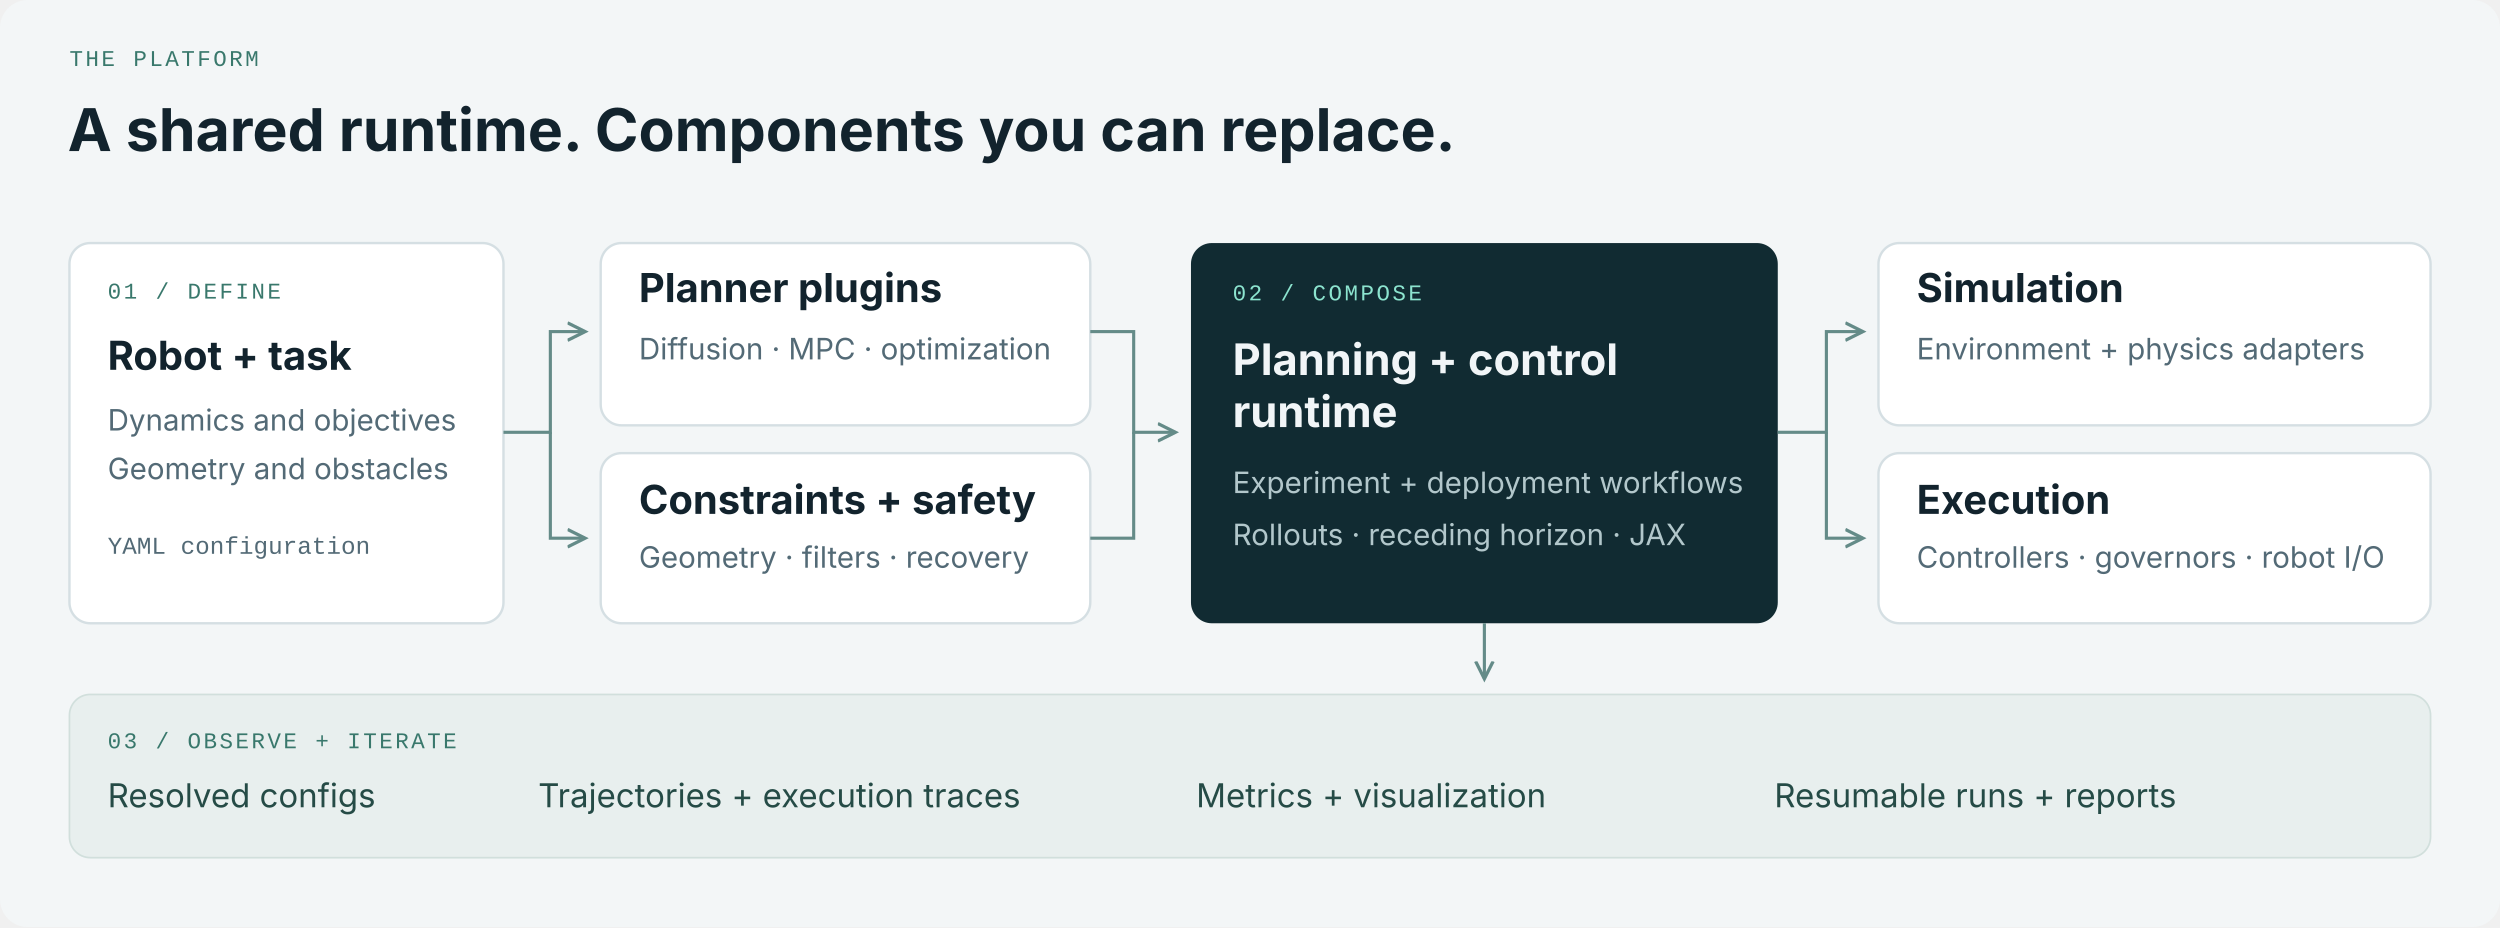
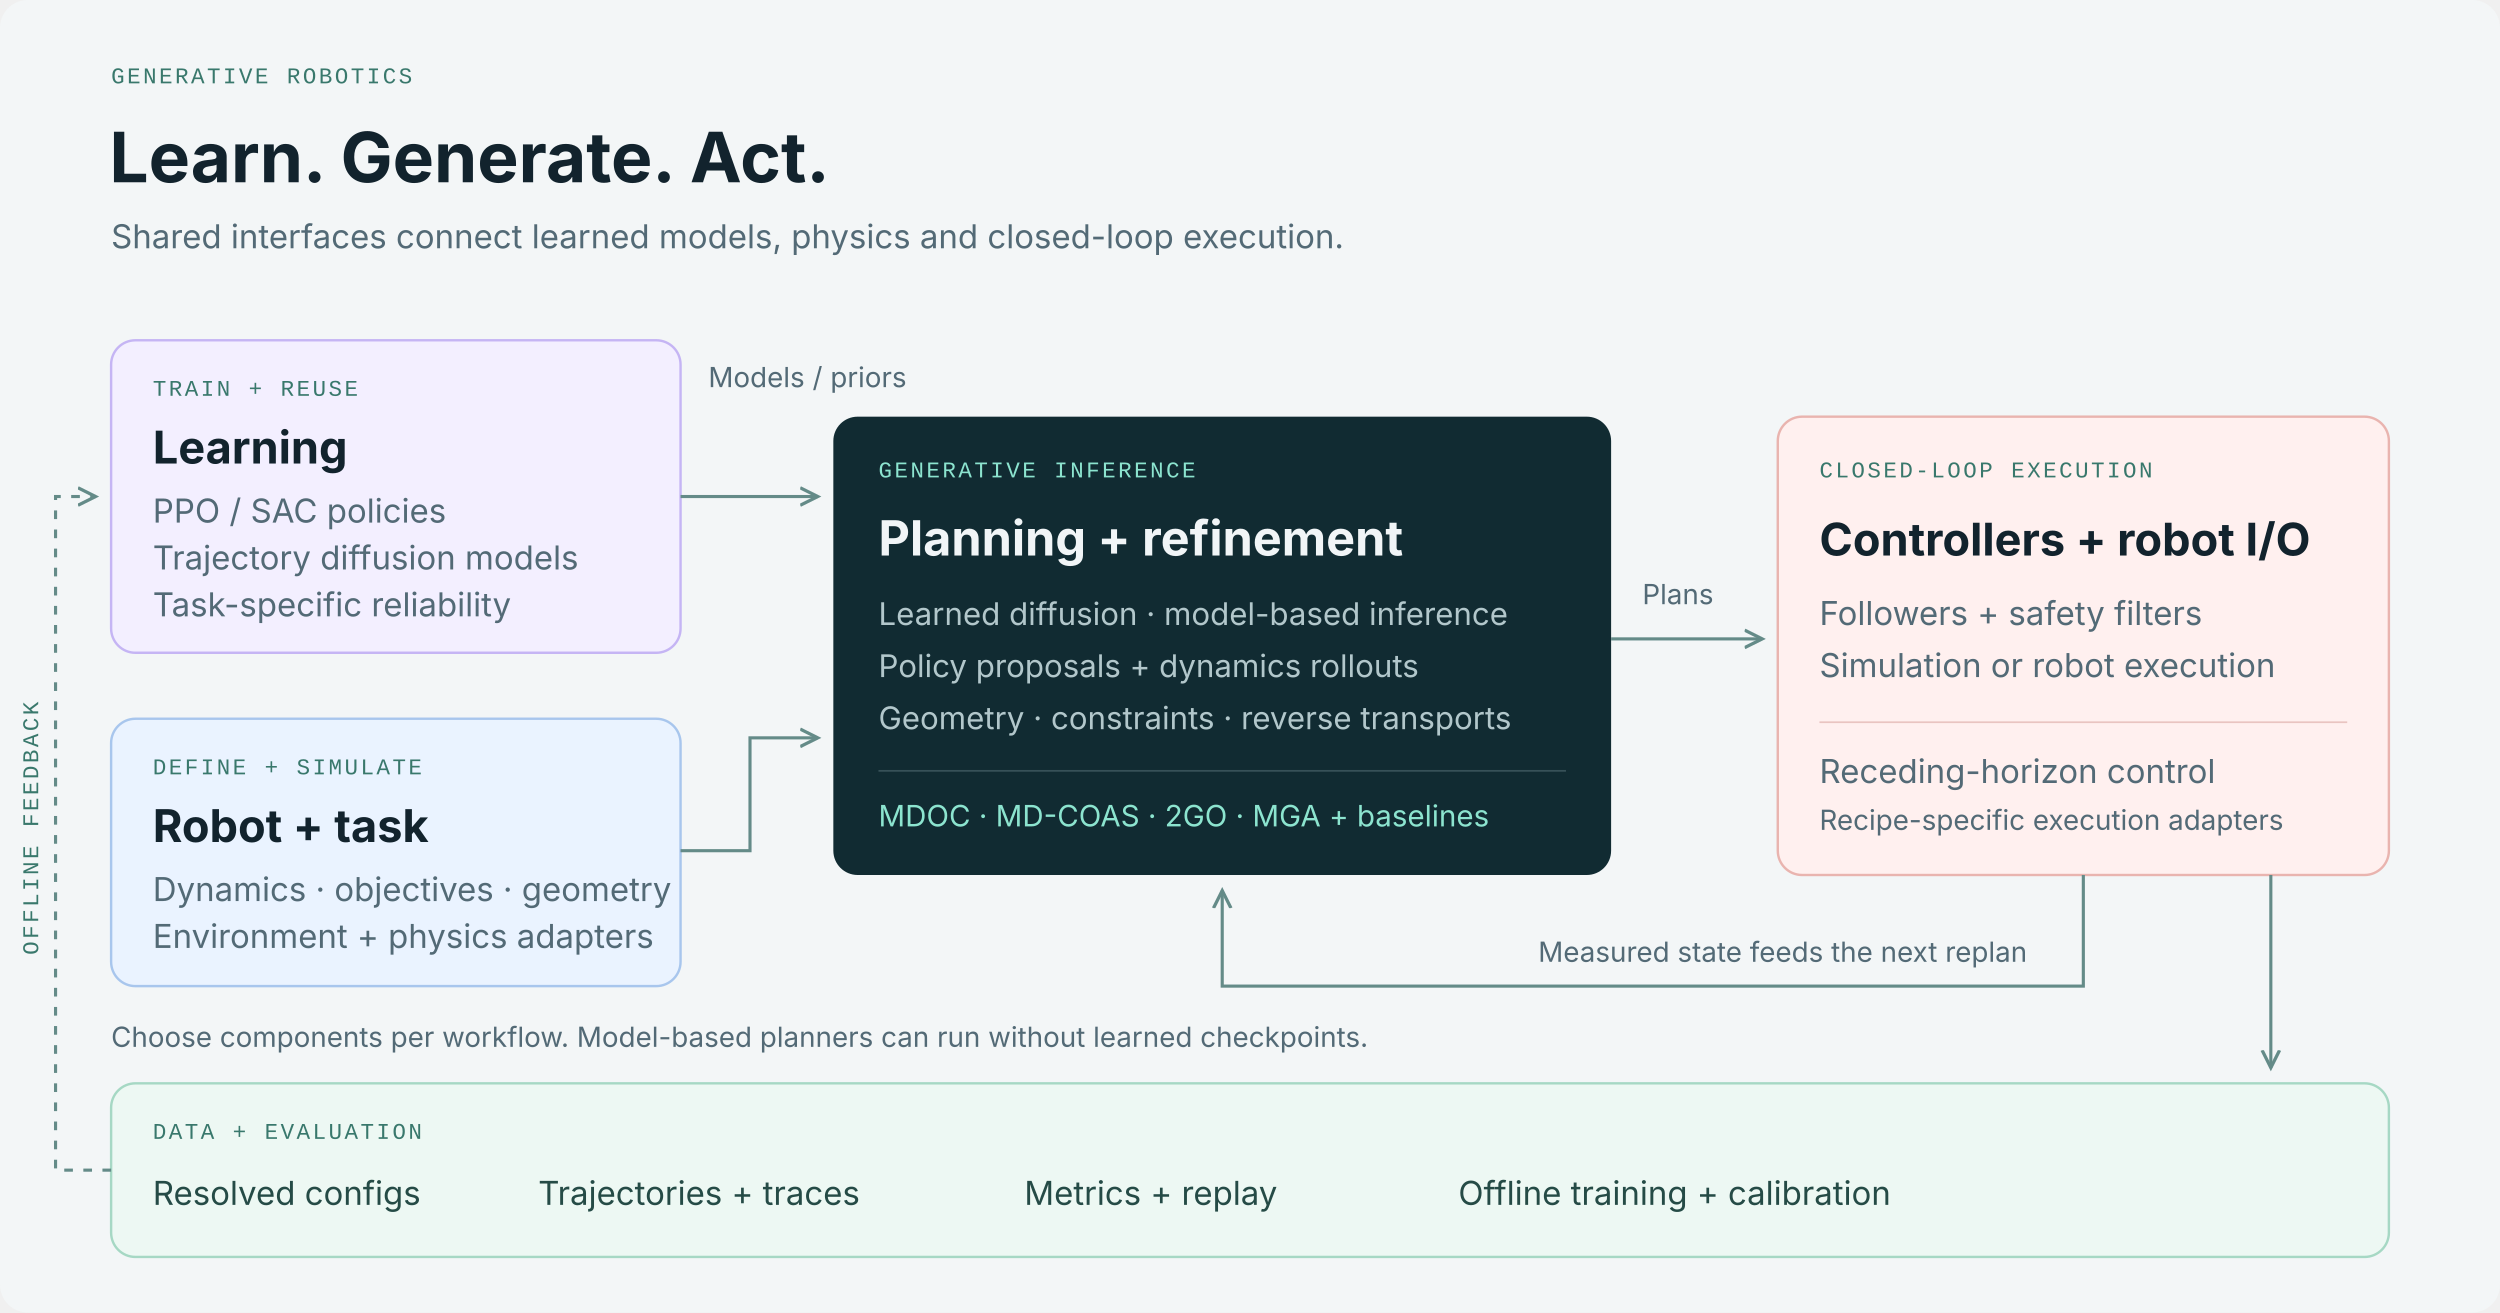
- <svg xmlns="http://www.w3.org/2000/svg" width="1440" height="534" viewBox="0 0 1440 534" role="img" aria-labelledby="title desc">
+ <svg xmlns="http://www.w3.org/2000/svg" width="1440" height="756" viewBox="0 0 1440 756" role="img" aria-labelledby="title desc">
  <defs>
    <marker id="arrow" viewBox="0 0 10 10" refX="8" refY="5" markerWidth="7" markerHeight="7" orient="auto-start-reverse">
      <path d="M0 1L8 5L0 9" fill="none" stroke="#648B88" stroke-width="1.5" />
    </marker>
    <style>
      .sans {font-family:Inter,-apple-system,BlinkMacSystemFont,"Segoe UI",Arial,sans-serif}
      .mono {font-family:"SFMono-Regular",Consolas,"Liberation Mono",monospace}
      .eyebrow {font-size:13px;letter-spacing:1.4px;fill:#39786C}
-       .heading {font-size:34px;font-weight:650;fill:#12232D}
-       .label {font-size:23px;font-weight:650;fill:#12232D}
-       .body {font-size:17px;fill:#536A76}
-       .small {font-size:14px;fill:#536A76}
-       .box {fill:#FFF;stroke:#D5DFE3;stroke-width:1.4}
+       .heading {font-size:40px;font-weight:650;fill:#12232D}
+       .label {font-size:26px;font-weight:650;fill:#12232D}
+       .body {font-size:19px;fill:#536A76}
+       .small {font-size:16px;fill:#536A76}
+       .box {stroke-width:1.4}
+       .learning {fill:#F3EFFF;stroke:#C5B5F4}
+       .task {fill:#EAF3FF;stroke:#A8C6ED}
+       .execution {fill:#FFF0EF;stroke:#E9B4AF}
      .flow {fill:none;stroke:#648B88;stroke-width:1.8;marker-end:url(#arrow)}
    </style>
  </defs>
-   <rect width="1440" height="534" rx="16" fill="#F3F6F7" />
-   <text x="40" y="38" class="mono eyebrow">THE PLATFORM</text>
-   <text x="39" y="87" class="sans heading">A shared runtime. Components you can replace.</text>
-   <rect x="40" y="140" width="250" height="219" rx="12" class="box" />
-   <text x="62" y="172" class="mono eyebrow">01 / DEFINE</text>
-   <text x="62" y="213" class="sans label">Robot + task</text>
-   <text x="62" y="248" class="sans body">Dynamics and objectives</text>
-   <text x="62" y="276" class="sans body">Geometry and obstacles</text>
-   <text x="62" y="319" class="mono small">YAML configuration</text>
-   <rect x="346" y="140" width="282" height="105" rx="12" class="box" />
-   <text x="368" y="174" class="sans label">Planner plugins</text>
-   <text x="368" y="207" class="sans body">Diffusion · MPC · optimization</text>
-   <rect x="346" y="261" width="282" height="98" rx="12" class="box" />
-   <text x="368" y="296" class="sans label">Constraints + safety</text>
-   <text x="368" y="327" class="sans body">Geometry · filters · recovery</text>
-   <rect x="686" y="140" width="338" height="219" rx="12" fill="#112B32" />
-   <text x="710" y="173" class="mono" font-size="13" letter-spacing="1.4" fill="#8CE4CF">02 / COMPOSE</text>
-   <text x="710" y="216" class="sans" font-size="25" font-weight="650" fill="#F1F5F7">Planning + control</text>
-   <text x="710" y="246" class="sans" font-size="25" font-weight="650" fill="#F1F5F7">runtime</text>
-   <text x="710" y="284" class="sans" font-size="17" fill="#B2C7CB">Experiment + deployment workflows</text>
-   <text x="710" y="314" class="sans" font-size="17" fill="#B2C7CB">Rollouts · receding horizon · JAX</text>
-   <rect x="1082" y="140" width="318" height="105" rx="12" class="box" />
-   <text x="1104" y="174" class="sans label">Simulation</text>
-   <text x="1104" y="207" class="sans body">Environment + physics adapters</text>
-   <rect x="1082" y="261" width="318" height="98" rx="12" class="box" />
-   <text x="1104" y="296" class="sans label">Execution</text>
-   <text x="1104" y="327" class="sans body">Controllers · governors · robot I/O</text>
-   <path d="M290 249H317V191H337" class="flow" />
-   <path d="M317 249V310H337" class="flow" />
-   <path d="M628 191H653V249H677" class="flow" />
-   <path d="M628 310H653V249" fill="none" stroke="#648B88" stroke-width="1.8" />
-   <path d="M1024 249H1052V191H1073" class="flow" />
-   <path d="M1052 249V310H1073" class="flow" />
-   <path d="M855 359V391" class="flow" />
-   <rect x="40" y="400" width="1360" height="94" rx="12" fill="#E8EFEE" stroke="#D1DFDC" />
-   <text x="62" y="431" class="mono eyebrow">03 / OBSERVE + ITERATE</text>
-   <text x="62" y="465" class="sans" font-size="19" fill="#254B46">Resolved configs</text>
-   <text x="310" y="465" class="sans" font-size="19" fill="#254B46">Trajectories + execution traces</text>
-   <text x="689" y="465" class="sans" font-size="19" fill="#254B46">Metrics + visualization</text>
-   <text x="1022" y="465" class="sans" font-size="19" fill="#254B46">Resumable runs + reports</text>
+   <rect width="1440" height="756" rx="16" fill="#F3F6F7" />
+   <text x="64" y="48" class="mono eyebrow">GENERATIVE ROBOTICS</text>
+   <text x="63" y="105" class="sans heading">Learn. Generate. Act.</text>
+   <text x="64" y="143" class="sans body">Shared interfaces connect learned models, physics and closed-loop execution.</text>
+   <rect x="64" y="196" width="328" height="180" rx="14" class="box learning" />
+   <text x="88" y="228" class="mono eyebrow">TRAIN + REUSE</text>
+   <text x="88" y="267" class="sans label">Learning</text>
+   <text x="88" y="301" class="sans body">PPO / SAC policies</text>
+   <text x="88" y="328" class="sans body">Trajectory diffusion models</text>
+   <text x="88" y="355" class="sans body">Task-specific reliability</text>
+   <text x="408" y="223" class="sans small">Models / priors</text>
+   <path d="M392 286H471" class="flow" />
+   <rect x="64" y="414" width="328" height="154" rx="14" class="box task" />
+   <text x="88" y="446" class="mono eyebrow">DEFINE + SIMULATE</text>
+   <text x="88" y="485" class="sans label">Robot + task</text>
+   <text x="88" y="519" class="sans body">Dynamics · objectives · geometry</text>
+   <text x="88" y="546" class="sans body">Environment + physics adapters</text>
+   <path d="M392 490H432V425H471" class="flow" />
+   <rect x="480" y="240" width="448" height="264" rx="14" fill="#112B32" />
+   <text x="506" y="275" class="mono" font-size="13" letter-spacing="1.4" fill="#8CE4CF">GENERATIVE INFERENCE</text>
+   <text x="506" y="320" class="sans" font-size="28" font-weight="650" fill="#F1F5F7">Planning + refinement</text>
+   <text x="506" y="360" class="sans" font-size="18" fill="#B2C7CB">Learned diffusion · model-based inference</text>
+   <text x="506" y="390" class="sans" font-size="18" fill="#B2C7CB">Policy proposals + dynamics rollouts</text>
+   <text x="506" y="420" class="sans" font-size="18" fill="#B2C7CB">Geometry · constraints · reverse transports</text>
+   <path d="M506 444H902" stroke="#375158" />
+   <text x="506" y="476" class="sans" font-size="17" fill="#8CE4CF">MDOC · MD-COAS · 2GO · MGA + baselines</text>
+   <path d="M928 368H1015" class="flow" />
+   <text x="946" y="348" class="sans small">Plans</text>
+   <rect x="1024" y="240" width="352" height="264" rx="14" class="box execution" />
+   <text x="1048" y="275" class="mono eyebrow">CLOSED-LOOP EXECUTION</text>
+   <text x="1048" y="320" class="sans label">Controllers + robot I/O</text>
+   <text x="1048" y="360" class="sans body">Followers + safety filters</text>
+   <text x="1048" y="390" class="sans body">Simulation or robot execution</text>
+   <path d="M1048 416H1352" stroke="#E9C4C1" />
+   <text x="1048" y="451" class="sans body">Receding-horizon control</text>
+   <text x="1048" y="478" class="sans small">Recipe-specific execution adapters</text>
+   <path d="M1200 504V568H704V513" class="flow" />
+   <text x="886" y="554" class="sans small">Measured state feeds the next replan</text>
+   <path d="M1308 504V615" class="flow" />
+   <rect x="64" y="624" width="1312" height="100" rx="14" fill="#EDF8F3" stroke="#A6D8C4" stroke-width="1.4" />
+   <text x="88" y="656" class="mono eyebrow">DATA + EVALUATION</text>
+   <text x="88" y="694" class="sans" font-size="19" fill="#254B46">Resolved configs</text>
+   <text x="310" y="694" class="sans" font-size="19" fill="#254B46">Trajectories + traces</text>
+   <text x="590" y="694" class="sans" font-size="19" fill="#254B46">Metrics + replay</text>
+   <text x="840" y="694" class="sans" font-size="19" fill="#254B46">Offline training + calibration</text>
+   <path d="M64 674H32V286H55" class="flow" stroke-dasharray="5 6" />
+   <text x="22" y="550" transform="rotate(-90 22 550)" class="mono eyebrow">OFFLINE FEEDBACK</text>
+   <text x="64" y="603" class="sans small">Choose components per workflow. Model-based planners can run without learned checkpoints.</text>
</svg>
